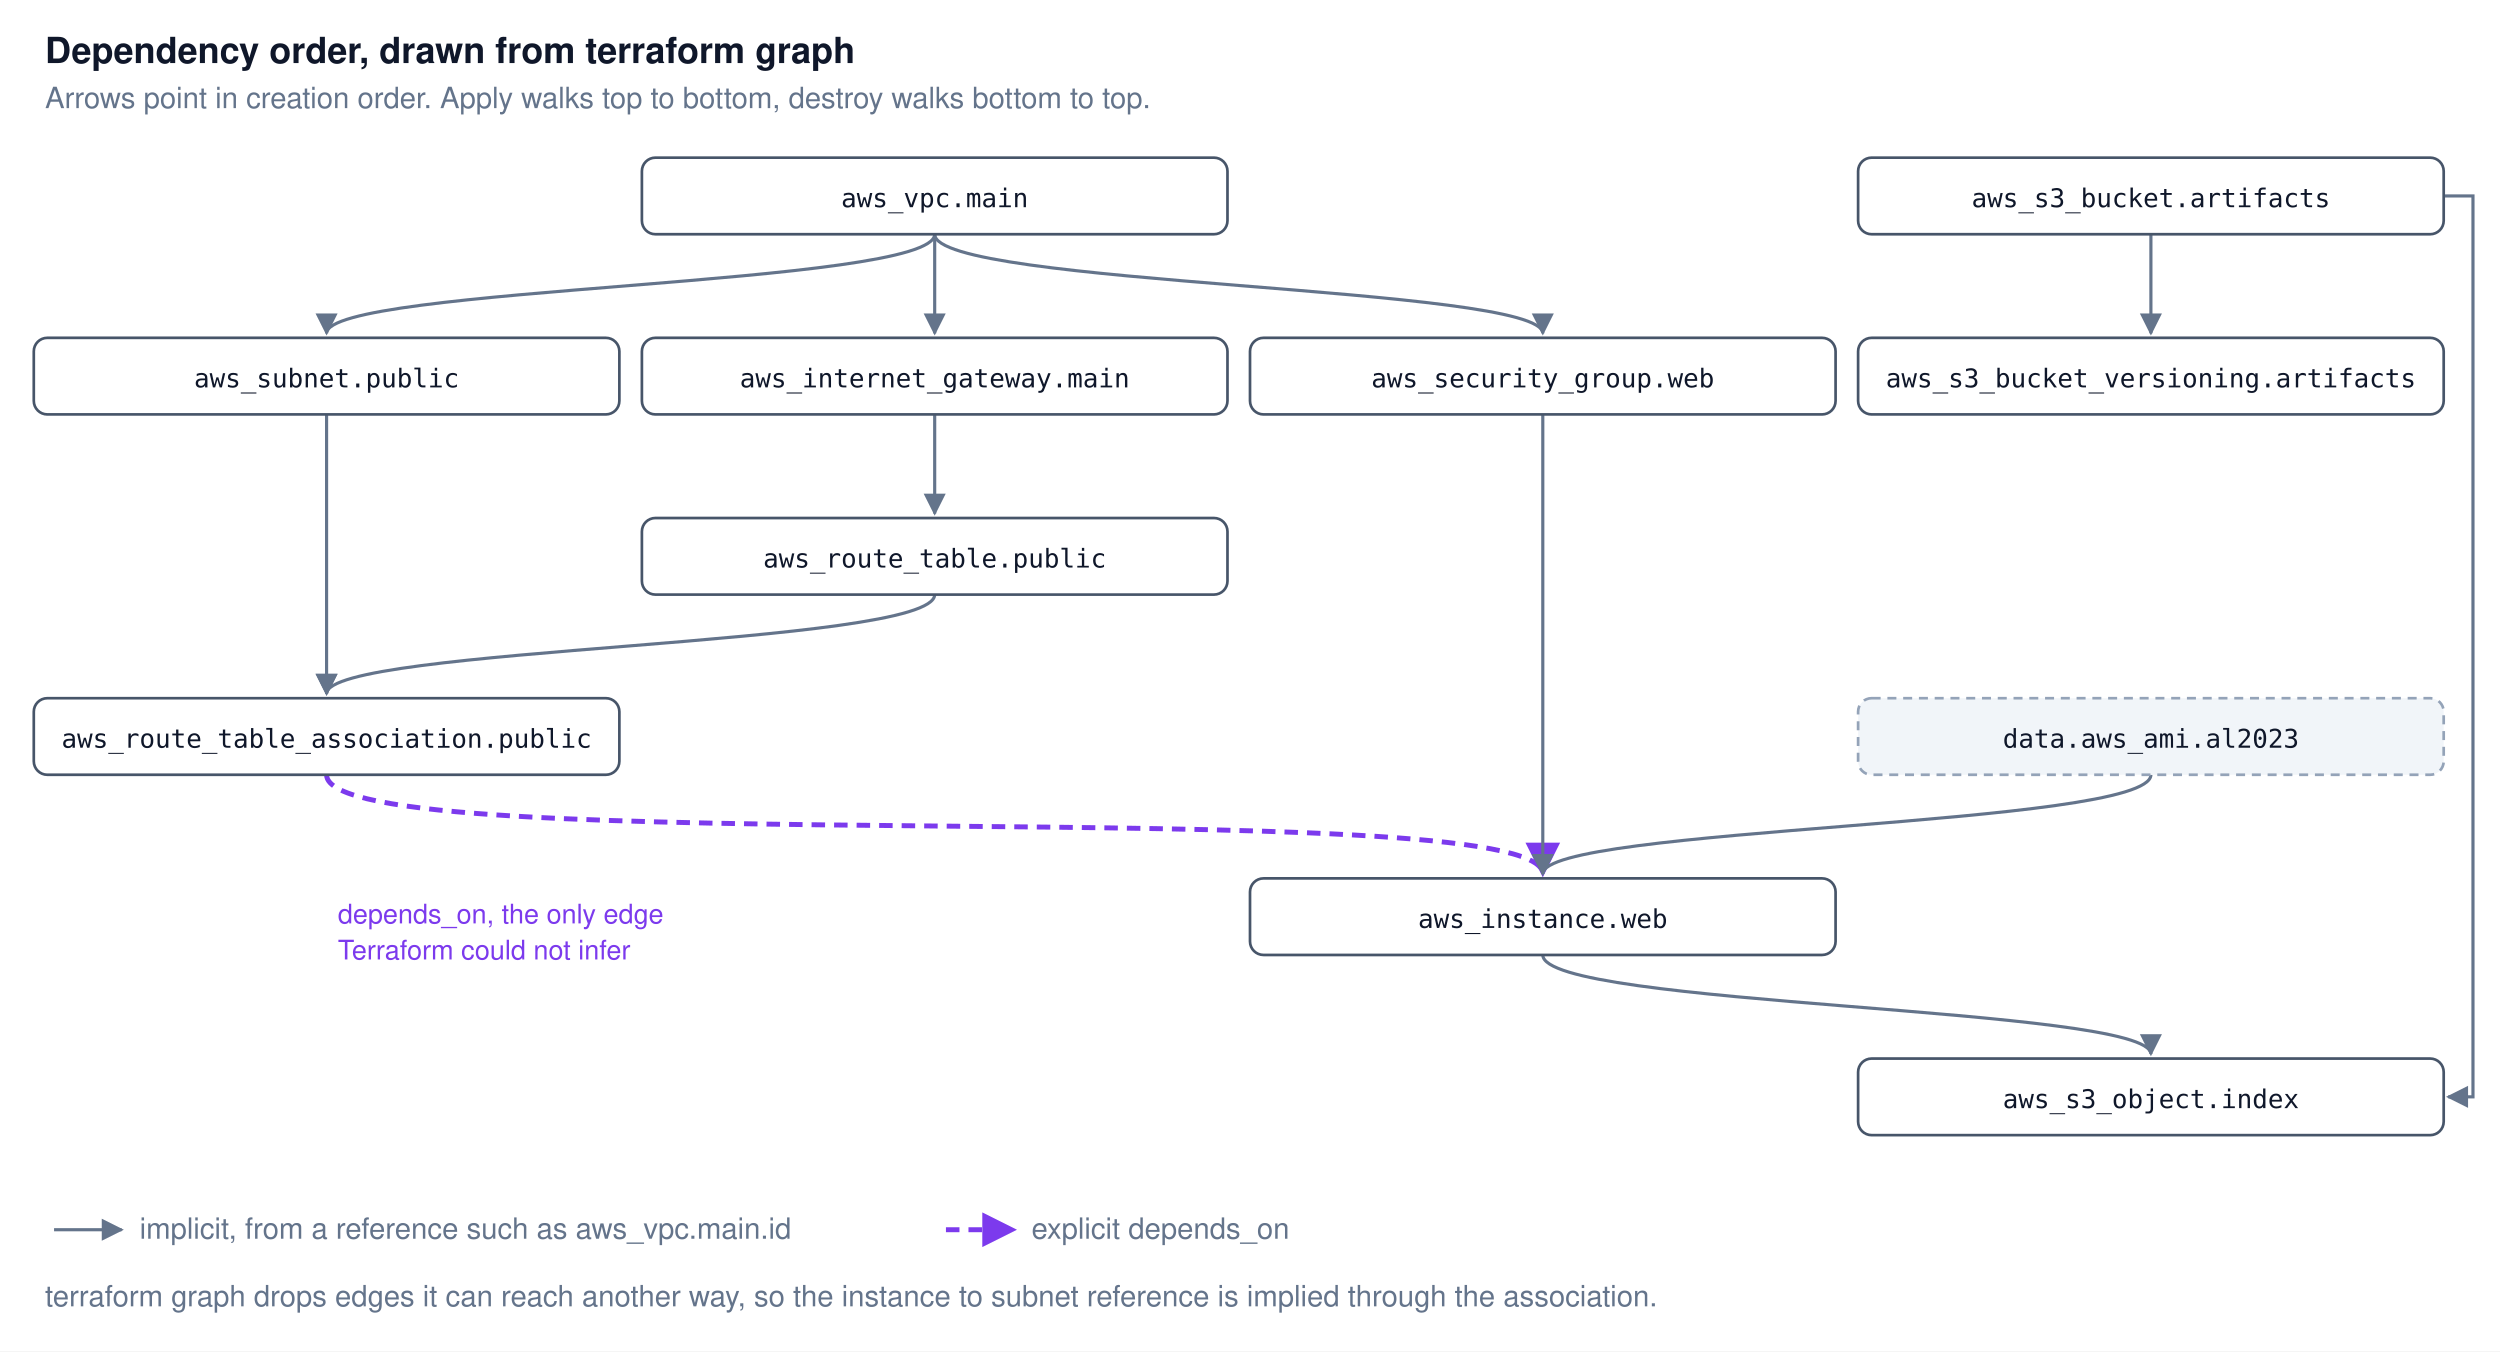
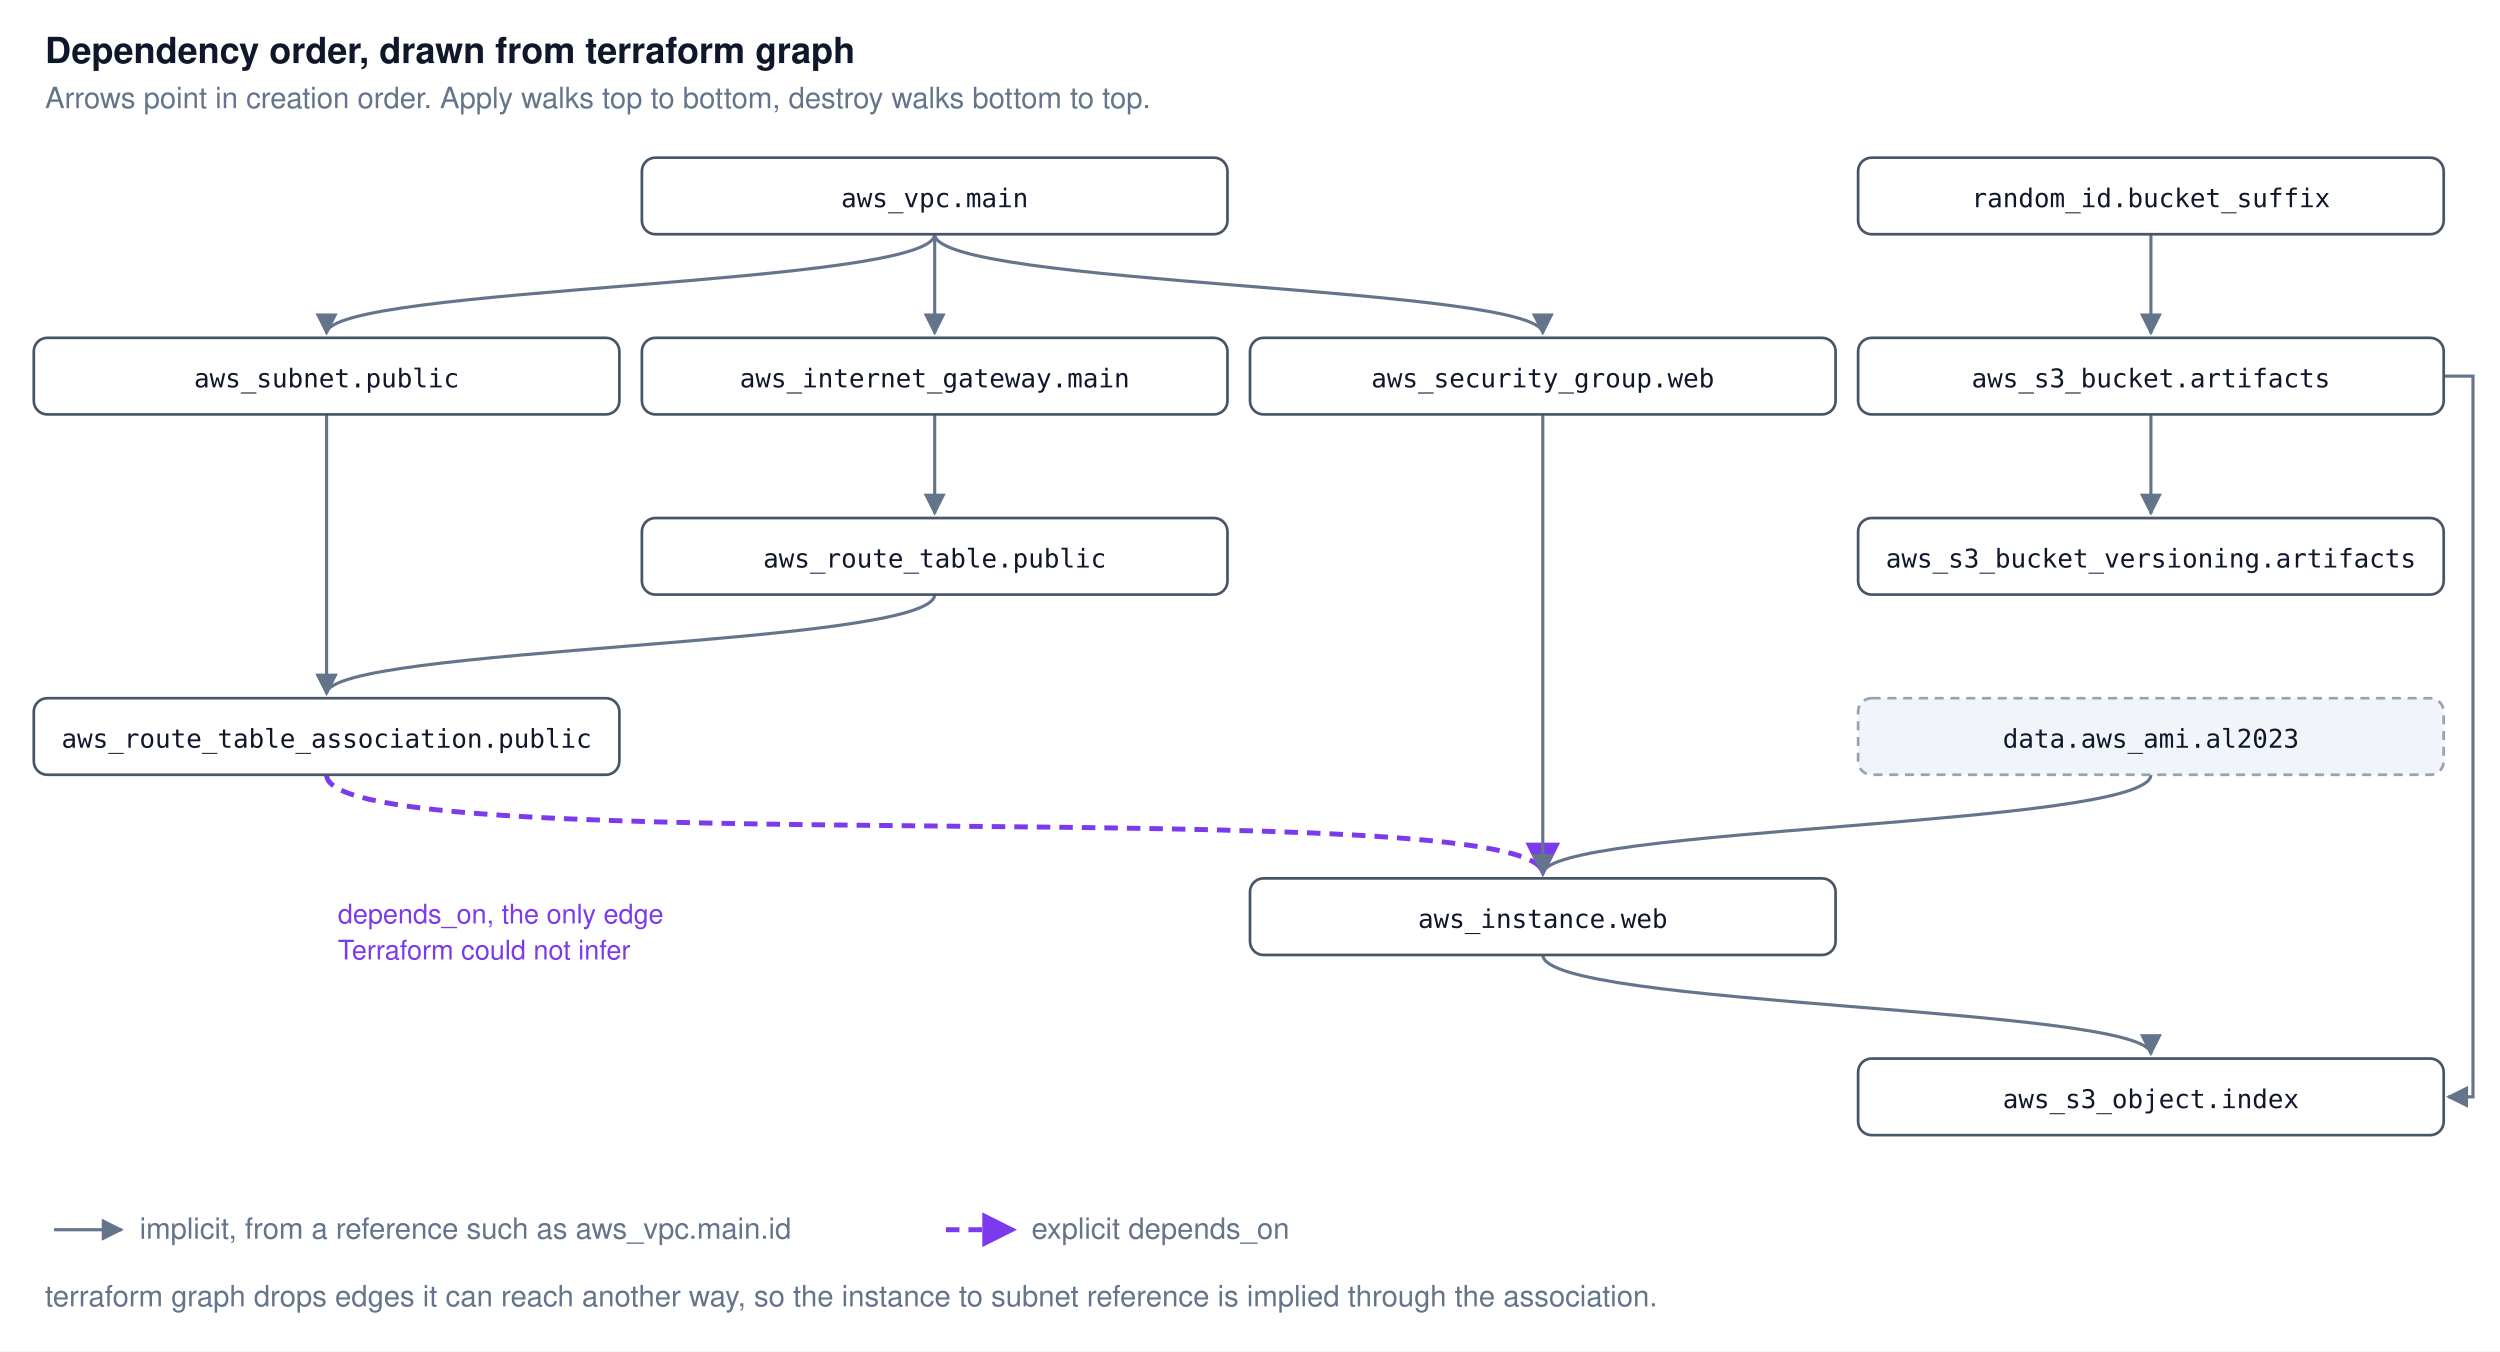
<svg xmlns="http://www.w3.org/2000/svg" viewBox="0 0 1110 600" width="1110" height="600" font-family="-apple-system, Segoe UI, Helvetica, Arial, sans-serif" font-size="13">
  <style>
    .bg { fill: #ffffff; }
    .t { fill: #0f172a; }
    .m { fill: #64748b; }
    .n { fill: #ffffff; stroke: #475569; stroke-width: 1.2; }
    .data { fill: #f1f5f9; stroke: #94a3b8; stroke-width: 1.2; stroke-dasharray: 4 3; }
    .e { stroke: #64748b; fill: none; stroke-width: 1.4; }
    .head { fill: #64748b; }
    .dep { stroke: #7c3aed; fill: none; stroke-width: 2.2; stroke-dasharray: 6 4; }
    .dephead { fill: #7c3aed; }
    .deptext { fill: #7c3aed; }
    @media (prefers-color-scheme: dark) {
      .bg { fill: #0d1117; }
      .t { fill: #e6edf3; }
      .m { fill: #8b949e; }
      .n { fill: #161b22; stroke: #8b949e; }
      .data { fill: #11161d; stroke: #6e7681; }
      .e { stroke: #8b949e; }
      .head { fill: #8b949e; }
      .dep { stroke: #a78bfa; }
      .dephead { fill: #a78bfa; }
      .deptext { fill: #a78bfa; }
    }
  </style>
  <defs>
    <marker id="a" viewBox="0 0 10 10" refX="9" refY="5" markerWidth="7" markerHeight="7" orient="auto">
      <path d="M0,0 L10,5 L0,10 z" class="head" />
    </marker>
    <marker id="d" viewBox="0 0 10 10" refX="9" refY="5" markerWidth="7" markerHeight="7" orient="auto">
      <path d="M0,0 L10,5 L0,10 z" class="dephead" />
    </marker>
  </defs>
  <rect class="bg" x="0" y="0" width="1110" height="600" />
  <text class="t" x="20" y="28" font-size="16" font-weight="600">Dependency order, drawn from terraform graph</text>
  <text class="m" x="20" y="48">Arrows point in creation order. Apply walks top to bottom, destroy walks bottom to top.</text>
  <path class="e" d="M415,104 C415,127.0 145,127.0 145,148" marker-end="url(#a)" />
  <path class="e" d="M415,104 C415,127.0 415,127.0 415,148" marker-end="url(#a)" />
  <path class="e" d="M415,104 C415,127.0 685,127.0 685,148" marker-end="url(#a)" />
  <path class="e" d="M955,104 C955,127.0 955,127.0 955,148" marker-end="url(#a)" />
+   <path class="e" d="M955,184 C955,207.0 955,207.0 955,228" marker-end="url(#a)" />
  <path class="e" d="M415,184 C415,207.0 415,207.0 415,228" marker-end="url(#a)" />
  <path class="e" d="M415,264 C415,287.0 145,287.0 145,308" marker-end="url(#a)" />
  <path class="e" d="M145,184 C145,247.0 145,247.0 145,308" marker-end="url(#a)" />
  <path class="dep" d="M145,344 C145,384 685,350 685,388" marker-end="url(#d)" />
  <path class="e" d="M685,184 C685,287.0 685,287.0 685,388" marker-end="url(#a)" />
  <path class="e" d="M955,344 C955,367.0 685,367.0 685,388" marker-end="url(#a)" />
  <path class="e" d="M685,424 C685,447.0 955,447.0 955,468" marker-end="url(#a)" />
-   <path class="e" d="M1085,87 H1098 V487 H1087" marker-end="url(#a)" />
+   <path class="e" d="M1085,167 H1098 V487 H1087" marker-end="url(#a)" />
  <rect class="n" x="285" y="70" width="260" height="34" rx="6" />
  <text class="t" x="415" y="92" text-anchor="middle" font-family="SFMono-Regular, Menlo, Consolas, monospace" font-size="11.5">aws_vpc.main</text>
  <rect class="n" x="825" y="70" width="260" height="34" rx="6" />
-   <text class="t" x="955" y="92" text-anchor="middle" font-family="SFMono-Regular, Menlo, Consolas, monospace" font-size="11.5">aws_s3_bucket.artifacts</text>
+   <text class="t" x="955" y="92" text-anchor="middle" font-family="SFMono-Regular, Menlo, Consolas, monospace" font-size="11.5">random_id.bucket_suffix</text>
  <rect class="n" x="15" y="150" width="260" height="34" rx="6" />
  <text class="t" x="145" y="172" text-anchor="middle" font-family="SFMono-Regular, Menlo, Consolas, monospace" font-size="11.5">aws_subnet.public</text>
  <rect class="n" x="285" y="150" width="260" height="34" rx="6" />
  <text class="t" x="415" y="172" text-anchor="middle" font-family="SFMono-Regular, Menlo, Consolas, monospace" font-size="11.5">aws_internet_gateway.main</text>
  <rect class="n" x="555" y="150" width="260" height="34" rx="6" />
  <text class="t" x="685" y="172" text-anchor="middle" font-family="SFMono-Regular, Menlo, Consolas, monospace" font-size="11.5">aws_security_group.web</text>
  <rect class="n" x="825" y="150" width="260" height="34" rx="6" />
-   <text class="t" x="955" y="172" text-anchor="middle" font-family="SFMono-Regular, Menlo, Consolas, monospace" font-size="11.5">aws_s3_bucket_versioning.artifacts</text>
+   <text class="t" x="955" y="172" text-anchor="middle" font-family="SFMono-Regular, Menlo, Consolas, monospace" font-size="11.5">aws_s3_bucket.artifacts</text>
  <rect class="n" x="285" y="230" width="260" height="34" rx="6" />
  <text class="t" x="415" y="252" text-anchor="middle" font-family="SFMono-Regular, Menlo, Consolas, monospace" font-size="11.5">aws_route_table.public</text>
+   <rect class="n" x="825" y="230" width="260" height="34" rx="6" />
+   <text class="t" x="955" y="252" text-anchor="middle" font-family="SFMono-Regular, Menlo, Consolas, monospace" font-size="11.5">aws_s3_bucket_versioning.artifacts</text>
  <rect class="n" x="15" y="310" width="260" height="34" rx="6" />
  <text class="t" x="145" y="332" text-anchor="middle" font-family="SFMono-Regular, Menlo, Consolas, monospace" font-size="11.5">aws_route_table_association.public</text>
  <rect class="data" x="825" y="310" width="260" height="34" rx="6" />
  <text class="t" x="955" y="332" text-anchor="middle" font-family="SFMono-Regular, Menlo, Consolas, monospace" font-size="11.5">data.aws_ami.al2023</text>
  <rect class="n" x="555" y="390" width="260" height="34" rx="6" />
  <text class="t" x="685" y="412" text-anchor="middle" font-family="SFMono-Regular, Menlo, Consolas, monospace" font-size="11.5">aws_instance.web</text>
  <rect class="n" x="825" y="470" width="260" height="34" rx="6" />
  <text class="t" x="955" y="492" text-anchor="middle" font-family="SFMono-Regular, Menlo, Consolas, monospace" font-size="11.5">aws_s3_object.index</text>
  <text class="deptext" x="150" y="410" font-size="12">depends_on, the only edge</text>
  <text class="deptext" x="150" y="426" font-size="12">Terraform could not infer</text>
  <path class="e" d="M24,546 H54" marker-end="url(#a)" />
  <text class="m" x="62" y="550">implicit, from a reference such as aws_vpc.main.id</text>
  <path class="dep" d="M420,546 H450" marker-end="url(#d)" />
  <text class="m" x="458" y="550">explicit depends_on</text>
  <text class="m" x="20" y="580">terraform graph drops edges it can reach another way, so the instance to subnet reference is implied through the association.</text>
</svg>
